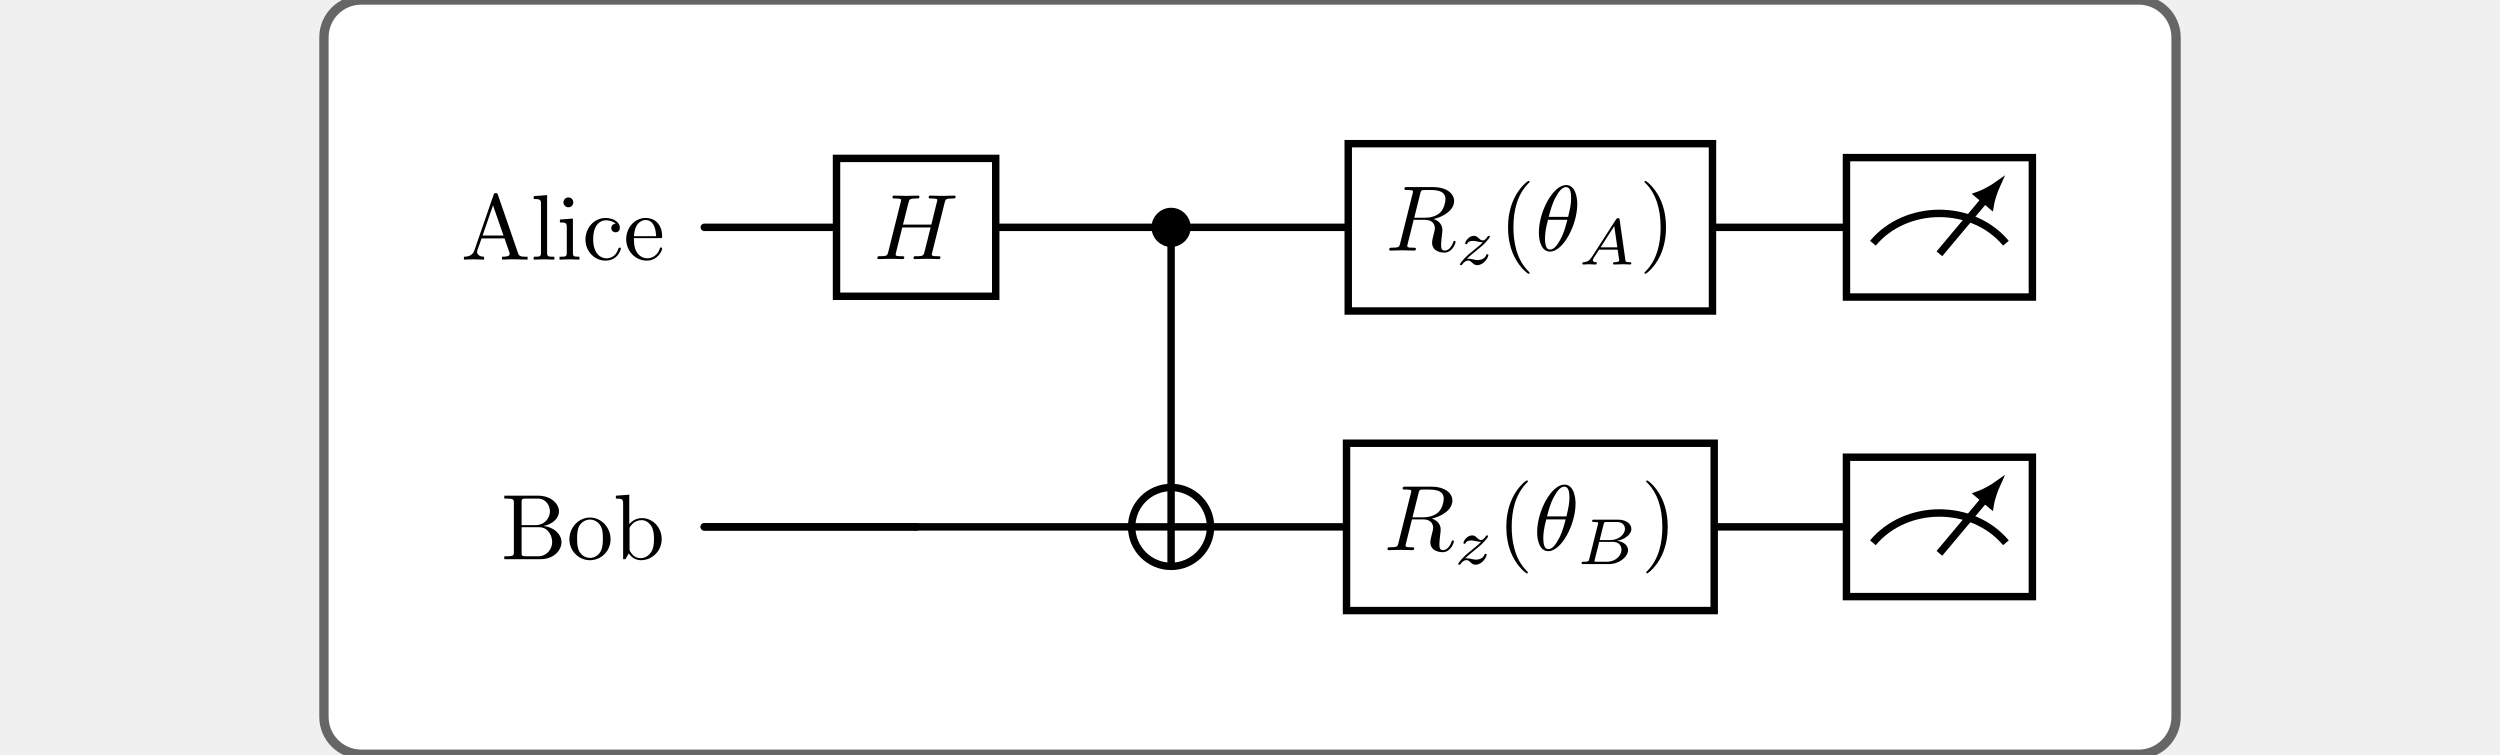
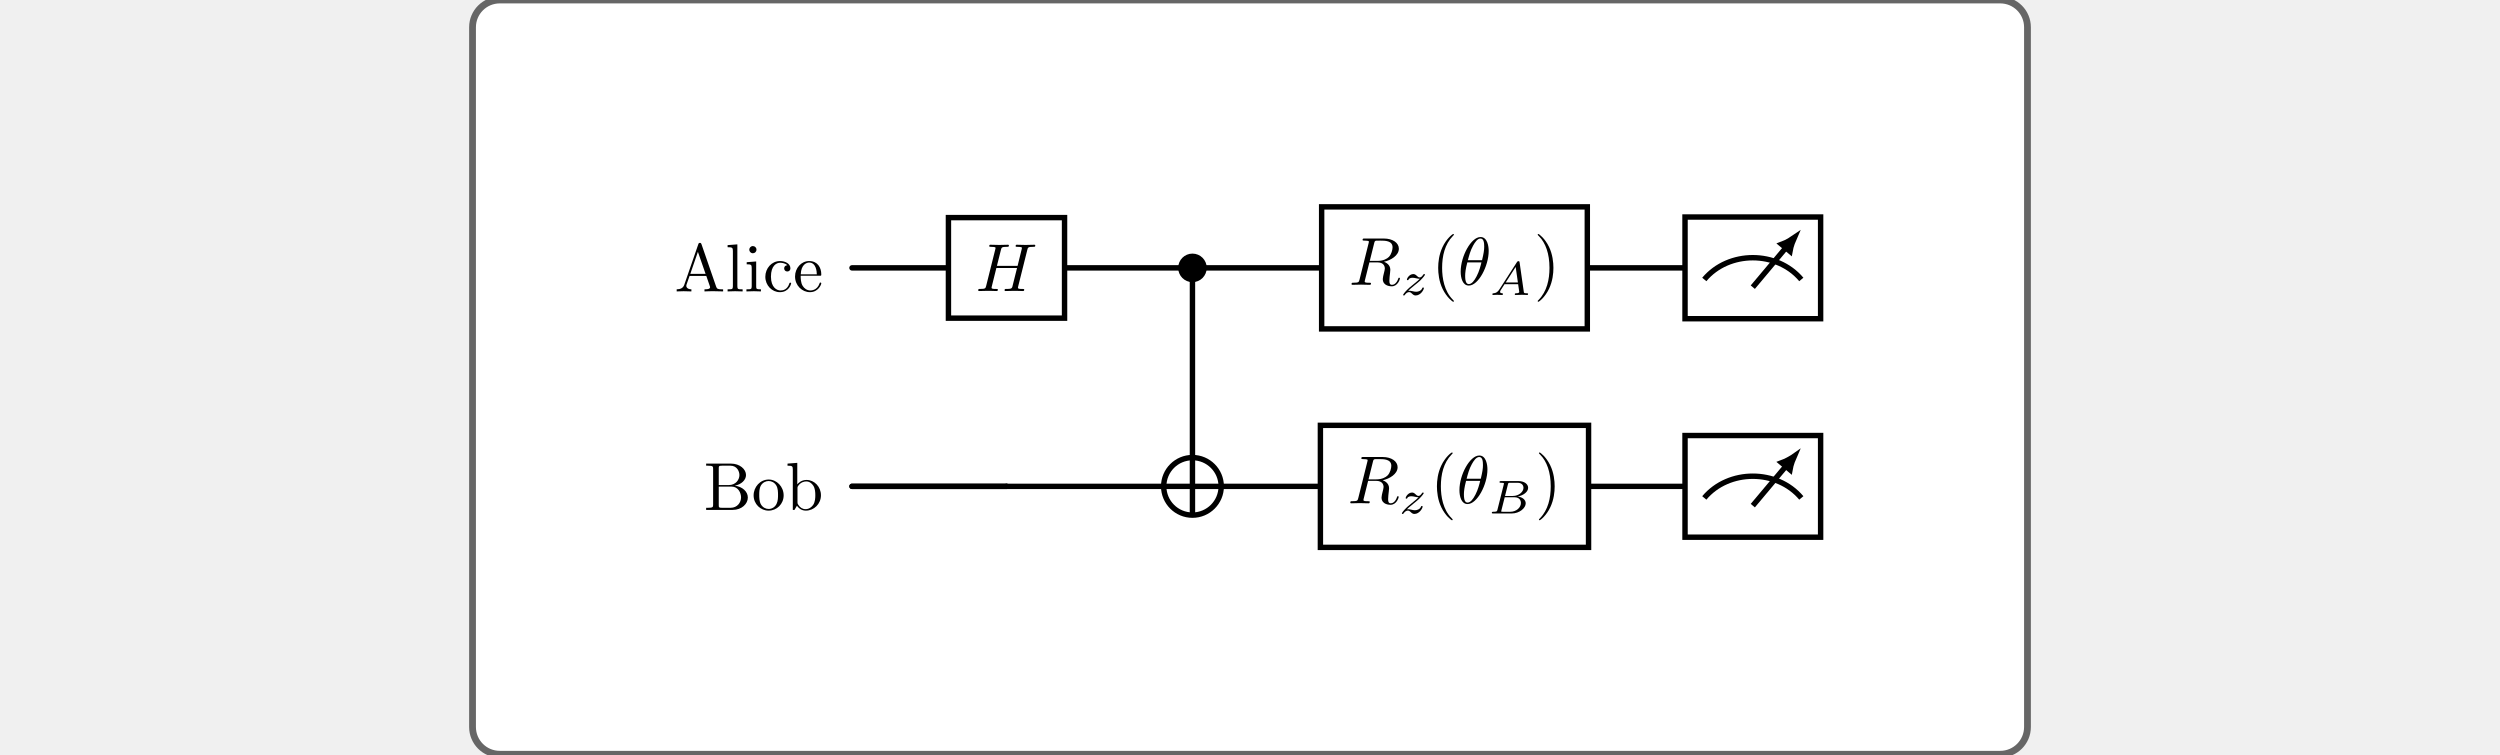
- <svg xmlns="http://www.w3.org/2000/svg" xmlns:xlink="http://www.w3.org/1999/xlink" version="1.1" width="168.501pt" height="50.836pt" viewBox="-69.189 -67.481 198.501 80.836">
+ <svg xmlns="http://www.w3.org/2000/svg" xmlns:xlink="http://www.w3.org/1999/xlink" version="1.1" width="168.501pt" height="50.836pt" viewBox="-84.189 -82.481 228.501 110.836">
  <defs>
    <clipPath id="clip1">
      <path d="M25.832-11.012C25.832-13.344 23.941-15.238 21.605-15.238C19.27-15.238 17.379-13.344 17.379-11.012C17.379-8.676 19.27-6.781 21.605-6.781C23.941-6.781 25.832-8.676 25.832-11.012ZM21.605-11.012" />
    </clipPath>
    <clipPath id="clip2">
      <path d="M93.988-35.645H113.914V-50.59H93.988Z" />
    </clipPath>
    <clipPath id="clip3">
      <path d="M93.988-3.539H113.914V-18.48H93.988Z" />
    </clipPath>
    <path id="g0-18" d="M4.533-4.981C4.533-5.639 4.354-7.024 3.337-7.024C1.953-7.024 .418-4.214 .418-1.933C.418-.996 .707 .11 1.614 .11C3.019 .11 4.533-2.75 4.533-4.981ZM1.474-3.616C1.644-4.254 1.843-5.051 2.242-5.758C2.511-6.247 2.879-6.804 3.328-6.804C3.816-6.804 3.875-6.167 3.875-5.599C3.875-5.111 3.796-4.603 3.557-3.616H1.474ZM3.467-3.298C3.357-2.839 3.148-1.993 2.77-1.275C2.421-.598 2.042-.11 1.614-.11C1.285-.11 1.076-.399 1.076-1.325C1.076-1.743 1.136-2.321 1.395-3.298H3.467Z" />
    <path id="g0-72" d="M7.601-6.037C7.691-6.396 7.711-6.496 8.438-6.496C8.697-6.496 8.777-6.496 8.777-6.695C8.777-6.804 8.667-6.804 8.638-6.804C8.359-6.804 7.641-6.775 7.362-6.775C7.073-6.775 6.366-6.804 6.077-6.804C5.998-6.804 5.888-6.804 5.888-6.605C5.888-6.496 5.978-6.496 6.167-6.496C6.187-6.496 6.376-6.496 6.545-6.476C6.725-6.456 6.814-6.446 6.814-6.316C6.814-6.276 6.804-6.257 6.775-6.127L6.177-3.696H3.138L3.726-6.037C3.816-6.396 3.846-6.496 4.563-6.496C4.822-6.496 4.902-6.496 4.902-6.695C4.902-6.804 4.792-6.804 4.762-6.804C4.483-6.804 3.766-6.775 3.487-6.775C3.198-6.775 2.491-6.804 2.202-6.804C2.122-6.804 2.012-6.804 2.012-6.605C2.012-6.496 2.102-6.496 2.291-6.496C2.311-6.496 2.501-6.496 2.67-6.476C2.849-6.456 2.939-6.446 2.939-6.316C2.939-6.276 2.929-6.247 2.899-6.127L1.564-.777C1.465-.389 1.445-.309 .658-.309C.478-.309 .389-.309 .389-.11C.389 0 .508 0 .528 0C.807 0 1.514-.03 1.793-.03C2.002-.03 2.222-.02 2.431-.02C2.65-.02 2.869 0 3.078 0C3.158 0 3.278 0 3.278-.199C3.278-.309 3.188-.309 2.999-.309C2.63-.309 2.351-.309 2.351-.488C2.351-.548 2.371-.598 2.381-.658L3.059-3.387H6.097C5.679-1.733 5.45-.787 5.41-.638C5.31-.319 5.121-.309 4.503-.309C4.354-.309 4.264-.309 4.264-.11C4.264 0 4.384 0 4.403 0C4.682 0 5.39-.03 5.669-.03C5.878-.03 6.097-.02 6.306-.02C6.526-.02 6.745 0 6.954 0C7.034 0 7.153 0 7.153-.199C7.153-.309 7.064-.309 6.874-.309C6.506-.309 6.227-.309 6.227-.488C6.227-.548 6.247-.598 6.257-.658L7.601-6.037Z" />
    <path id="g0-82" d="M3.736-6.117C3.796-6.356 3.826-6.456 4.015-6.486C4.105-6.496 4.423-6.496 4.623-6.496C5.33-6.496 6.436-6.496 6.436-5.509C6.436-5.171 6.276-4.483 5.888-4.095C5.629-3.836 5.101-3.517 4.204-3.517H3.088L3.736-6.117ZM5.171-3.387C6.177-3.606 7.362-4.304 7.362-5.31C7.362-6.167 6.466-6.804 5.161-6.804H2.321C2.122-6.804 2.032-6.804 2.032-6.605C2.032-6.496 2.122-6.496 2.311-6.496C2.331-6.496 2.521-6.496 2.69-6.476C2.869-6.456 2.959-6.446 2.959-6.316C2.959-6.276 2.949-6.247 2.919-6.127L1.584-.777C1.484-.389 1.465-.309 .677-.309C.498-.309 .408-.309 .408-.11C.408 0 .528 0 .548 0C.827 0 1.524-.03 1.803-.03S2.79 0 3.068 0C3.148 0 3.268 0 3.268-.199C3.268-.309 3.178-.309 2.989-.309C2.62-.309 2.341-.309 2.341-.488C2.341-.548 2.361-.598 2.371-.658L3.029-3.298H4.214C5.121-3.298 5.3-2.74 5.3-2.391C5.3-2.242 5.22-1.933 5.161-1.704C5.091-1.425 5.001-1.056 5.001-.857C5.001 .219 6.197 .219 6.326 .219C7.173 .219 7.522-.787 7.522-.927C7.522-1.046 7.412-1.046 7.402-1.046C7.313-1.046 7.293-.976 7.273-.907C7.024-.169 6.595 0 6.366 0C6.037 0 5.968-.219 5.968-.608C5.968-.917 6.027-1.425 6.067-1.743C6.087-1.883 6.107-2.072 6.107-2.212C6.107-2.979 5.44-3.288 5.171-3.387Z" />
    <path id="g2-40" d="M3.298 2.391C3.298 2.361 3.298 2.341 3.128 2.172C1.883 .917 1.564-.966 1.564-2.491C1.564-4.224 1.943-5.958 3.168-7.203C3.298-7.323 3.298-7.342 3.298-7.372C3.298-7.442 3.258-7.472 3.198-7.472C3.098-7.472 2.202-6.795 1.614-5.529C1.106-4.433 .986-3.328 .986-2.491C.986-1.714 1.096-.508 1.644 .618C2.242 1.843 3.098 2.491 3.198 2.491C3.258 2.491 3.298 2.461 3.298 2.391Z" />
    <path id="g2-41" d="M2.879-2.491C2.879-3.268 2.77-4.473 2.222-5.599C1.624-6.824 .767-7.472 .667-7.472C.608-7.472 .568-7.432 .568-7.372C.568-7.342 .568-7.323 .757-7.143C1.733-6.157 2.301-4.573 2.301-2.491C2.301-.787 1.933 .966 .697 2.222C.568 2.341 .568 2.361 .568 2.391C.568 2.451 .608 2.491 .667 2.491C.767 2.491 1.664 1.813 2.252 .548C2.76-.548 2.879-1.654 2.879-2.491Z" />
    <path id="g2-65" d="M3.965-6.934C3.915-7.064 3.895-7.133 3.736-7.133S3.547-7.073 3.497-6.934L1.435-.976C1.255-.468 .857-.319 .319-.309V0C.548-.01 .976-.03 1.335-.03C1.644-.03 2.162-.01 2.481 0V-.309C1.983-.309 1.733-.558 1.733-.817C1.733-.847 1.743-.946 1.753-.966L2.212-2.271H4.672L5.2-.747C5.21-.707 5.23-.648 5.23-.608C5.23-.309 4.672-.309 4.403-.309V0C4.762-.03 5.46-.03 5.838-.03C6.267-.03 6.725-.02 7.143 0V-.309H6.964C6.366-.309 6.227-.379 6.117-.707L3.965-6.934ZM3.437-5.818L4.563-2.58H2.321L3.437-5.818Z" />
    <path id="g2-66" d="M2.212-3.646V-6.097C2.212-6.426 2.232-6.496 2.7-6.496H3.935C4.902-6.496 5.25-5.649 5.25-5.121C5.25-4.483 4.762-3.646 3.656-3.646H2.212ZM4.563-3.557C5.529-3.746 6.217-4.384 6.217-5.121C6.217-5.988 5.3-6.804 4.005-6.804H.359V-6.496H.598C1.365-6.496 1.385-6.386 1.385-6.027V-.777C1.385-.418 1.365-.309 .598-.309H.359V0H4.264C5.589 0 6.486-.887 6.486-1.823C6.486-2.69 5.669-3.437 4.563-3.557ZM3.945-.309H2.7C2.232-.309 2.212-.379 2.212-.707V-3.427H4.085C5.071-3.427 5.489-2.501 5.489-1.833C5.489-1.126 4.971-.309 3.945-.309Z" />
    <path id="g2-98" d="M1.714-3.756V-6.914L.279-6.804V-6.496C.976-6.496 1.056-6.426 1.056-5.938V0H1.305C1.315-.01 1.395-.149 1.664-.618C1.813-.389 2.232 .11 2.969 .11C4.154 .11 5.191-.867 5.191-2.152C5.191-3.417 4.214-4.403 3.078-4.403C2.301-4.403 1.873-3.935 1.714-3.756ZM1.743-1.136V-3.188C1.743-3.377 1.743-3.387 1.853-3.547C2.242-4.105 2.79-4.184 3.029-4.184C3.477-4.184 3.836-3.925 4.075-3.547C4.334-3.138 4.364-2.57 4.364-2.162C4.364-1.793 4.344-1.196 4.055-.747C3.846-.438 3.467-.11 2.929-.11C2.481-.11 2.122-.349 1.883-.717C1.743-.927 1.743-.956 1.743-1.136Z" />
    <path id="g2-99" d="M1.166-2.172C1.166-3.796 1.983-4.214 2.511-4.214C2.6-4.214 3.228-4.204 3.577-3.846C3.168-3.816 3.108-3.517 3.108-3.387C3.108-3.128 3.288-2.929 3.567-2.929C3.826-2.929 4.025-3.098 4.025-3.397C4.025-4.075 3.268-4.463 2.501-4.463C1.255-4.463 .339-3.387 .339-2.152C.339-.877 1.325 .11 2.481 .11C3.816 .11 4.134-1.086 4.134-1.186S4.035-1.285 4.005-1.285C3.915-1.285 3.895-1.245 3.875-1.186C3.587-.259 2.939-.139 2.57-.139C2.042-.139 1.166-.568 1.166-2.172Z" />
    <path id="g2-101" d="M1.116-2.511C1.176-3.995 2.012-4.244 2.351-4.244C3.377-4.244 3.477-2.899 3.477-2.511H1.116ZM1.106-2.301H3.885C4.105-2.301 4.134-2.301 4.134-2.511C4.134-3.497 3.597-4.463 2.351-4.463C1.196-4.463 .279-3.437 .279-2.192C.279-.857 1.325 .11 2.471 .11C3.686 .11 4.134-.996 4.134-1.186C4.134-1.285 4.055-1.305 4.005-1.305C3.915-1.305 3.895-1.245 3.875-1.166C3.527-.139 2.63-.139 2.531-.139C2.032-.139 1.634-.438 1.405-.807C1.106-1.285 1.106-1.943 1.106-2.301Z" />
    <path id="g2-105" d="M1.763-4.403L.369-4.294V-3.985C1.016-3.985 1.106-3.925 1.106-3.437V-.757C1.106-.309 .996-.309 .329-.309V0C.648-.01 1.186-.03 1.425-.03C1.773-.03 2.122-.01 2.461 0V-.309C1.803-.309 1.763-.359 1.763-.747V-4.403ZM1.803-6.137C1.803-6.456 1.554-6.665 1.275-6.665C.966-6.665 .747-6.396 .747-6.137C.747-5.868 .966-5.609 1.275-5.609C1.554-5.609 1.803-5.818 1.803-6.137Z" />
    <path id="g2-108" d="M1.763-6.914L.329-6.804V-6.496C1.026-6.496 1.106-6.426 1.106-5.938V-.757C1.106-.309 .996-.309 .329-.309V0C.658-.01 1.186-.03 1.435-.03S2.172-.01 2.54 0V-.309C1.873-.309 1.763-.309 1.763-.757V-6.914Z" />
    <path id="g2-111" d="M4.692-2.132C4.692-3.407 3.696-4.463 2.491-4.463C1.245-4.463 .279-3.377 .279-2.132C.279-.847 1.315 .11 2.481 .11C3.686 .11 4.692-.867 4.692-2.132ZM2.491-.139C2.062-.139 1.624-.349 1.355-.807C1.106-1.245 1.106-1.853 1.106-2.212C1.106-2.6 1.106-3.138 1.345-3.577C1.614-4.035 2.082-4.244 2.481-4.244C2.919-4.244 3.347-4.025 3.606-3.597S3.866-2.59 3.866-2.212C3.866-1.853 3.866-1.315 3.646-.877C3.427-.428 2.989-.139 2.491-.139Z" />
    <path id="g1-65" d="M1.437-.837C1.193-.46 .969-.279 .558-.251C.488-.244 .398-.244 .398-.105C.398-.028 .46 0 .495 0C.676 0 .907-.028 1.095-.028C1.318-.028 1.604 0 1.813 0C1.848 0 1.953 0 1.953-.153C1.953-.244 1.862-.251 1.834-.251C1.778-.258 1.527-.272 1.527-.46C1.527-.544 1.597-.663 1.632-.725L2.19-1.59H4.184L4.352-.432C4.324-.363 4.282-.251 3.87-.251C3.787-.251 3.689-.251 3.689-.098C3.689-.07 3.71 0 3.801 0C4.003 0 4.498-.028 4.7-.028C4.826-.028 4.986-.021 5.112-.021C5.237-.014 5.384 0 5.509 0C5.6 0 5.649-.056 5.649-.146C5.649-.251 5.565-.251 5.454-.251C5.049-.251 5.035-.307 5.014-.474L4.4-4.777C4.38-4.924 4.366-4.972 4.233-4.972S4.059-4.91 3.996-4.812L1.437-.837ZM2.357-1.841L3.822-4.122L4.149-1.841H2.357Z" />
    <path id="g1-66" d="M1.325-.544C1.262-.307 1.248-.251 .711-.251C.593-.251 .502-.251 .502-.105C.502 0 .586 0 .711 0H3.41C4.582 0 5.481-.802 5.481-1.492C5.481-1.988 5.028-2.413 4.289-2.49C5.133-2.643 5.837-3.173 5.837-3.773C5.837-4.303 5.3-4.763 4.394-4.763H1.855C1.723-4.763 1.632-4.763 1.632-4.61C1.632-4.512 1.716-4.512 1.855-4.512C1.862-4.512 1.995-4.512 2.12-4.498C2.267-4.484 2.28-4.47 2.28-4.4C2.28-4.387 2.28-4.352 2.253-4.247L1.325-.544ZM2.441-2.573L2.866-4.275C2.922-4.491 2.929-4.512 3.222-4.512H4.282C4.993-4.512 5.154-4.045 5.154-3.78C5.154-3.215 4.519-2.573 3.585-2.573H2.441ZM2.106-.251C1.89-.251 1.883-.258 1.883-.321C1.883-.328 1.883-.363 1.911-.467L2.392-2.378H3.87C4.526-2.378 4.777-1.946 4.777-1.541C4.777-.851 4.073-.251 3.229-.251H2.106Z" />
    <path id="g1-122" d="M1.172-.614C1.353-.795 1.478-.928 2.071-1.402C2.218-1.52 2.741-1.939 2.943-2.134C3.368-2.552 3.633-2.908 3.633-2.992S3.543-3.075 3.515-3.075C3.452-3.075 3.431-3.062 3.396-3.006C3.18-2.685 3.034-2.58 2.866-2.58C2.783-2.58 2.678-2.587 2.469-2.79C2.232-3.027 2.078-3.075 1.918-3.075C1.36-3.075 .983-2.469 .983-2.26C.983-2.197 1.053-2.176 1.102-2.176C1.186-2.176 1.2-2.197 1.227-2.273C1.332-2.518 1.723-2.532 1.834-2.532C1.995-2.532 2.176-2.49 2.273-2.469C2.657-2.385 2.706-2.385 2.88-2.385C2.699-2.197 2.573-2.071 1.911-1.541C1.367-1.109 1.179-.934 1.046-.795C.628-.384 .425-.077 .425-.014C.425 .07 .516 .07 .544 .07C.614 .07 .628 .056 .663 0C.851-.265 1.067-.425 1.304-.425C1.388-.425 1.492-.418 1.681-.244C1.897-.035 2.036 .07 2.26 .07C3.006 .07 3.473-.774 3.473-1.011C3.473-1.095 3.396-1.102 3.354-1.102C3.271-1.102 3.257-1.067 3.229-.99C3.096-.642 2.685-.474 2.343-.474C2.183-.474 2.008-.509 1.834-.551C1.513-.621 1.458-.621 1.332-.621C1.318-.621 1.213-.621 1.172-.614Z" />
  </defs>
  <g id="page1">
-     <rect x="-69.189" y="-67.481" width="198.501" height="80.836" fill="#fff" stroke="#666" stroke-width="1" rx="4" />
+     <rect x="-84.189" y="-82.481" width="228.501" height="110.836" fill="#fff" stroke="#666" stroke-width="1" rx="4" />
    <path d="M-14.254-43.117H-28.426" stroke="#000" fill="none" stroke-width=".797" stroke-miterlimit="10" stroke-linecap="round" />
    <path d="M21.605-41.414V-15.238" stroke="#000" fill="none" stroke-width=".797" stroke-miterlimit="10" stroke-linecap="round" />
    <path d="M19.906-43.117H2.809" stroke="#000" fill="none" stroke-width=".797" stroke-miterlimit="10" stroke-linecap="round" />
    <path d="M40.59-43.117H23.309" stroke="#000" fill="none" stroke-width=".797" stroke-miterlimit="10" stroke-linecap="round" />
    <path d="M93.988-43.117H79.629" stroke="#000" fill="none" stroke-width=".797" stroke-miterlimit="10" stroke-linecap="round" />
    <path d="M-5.723-11.012H-28.426" stroke="#000" fill="none" stroke-width=".797" stroke-miterlimit="10" stroke-linecap="round" />
    <path d="M-5.723-11.012H-28.426" stroke="#000" fill="none" stroke-width=".797" stroke-miterlimit="10" stroke-linecap="round" />
    <path d="M17.379-11.012H-5.723" stroke="#000" fill="none" stroke-width=".797" stroke-miterlimit="10" stroke-linecap="round" />
    <path d="M40.406-11.012H25.832" stroke="#000" fill="none" stroke-width=".797" stroke-miterlimit="10" stroke-linecap="round" />
    <path d="M93.988-11.012H79.812" stroke="#000" fill="none" stroke-width=".797" stroke-miterlimit="10" stroke-linecap="round" />
    <path d="M23.305-43.117C23.305-44.055 22.543-44.816 21.605-44.816C20.668-44.816 19.906-44.055 19.906-43.117C19.906-42.176 20.668-41.414 21.605-41.414C22.543-41.414 23.305-42.176 23.305-43.117Z" />
    <path d="M23.305-43.117C23.305-44.055 22.543-44.816 21.605-44.816C20.668-44.816 19.906-44.055 19.906-43.117C19.906-42.176 20.668-41.414 21.605-41.414C22.543-41.414 23.305-42.176 23.305-43.117Z" stroke="#000" fill="none" stroke-width=".797" stroke-miterlimit="10" />
    <path d="M21.605-15.238V-6.781M17.379-11.012H25.832" stroke="#000" fill="none" stroke-width=".797" stroke-miterlimit="10" clip-path="url(#clip1)" />
    <path d="M25.832-11.012C25.832-13.344 23.941-15.238 21.605-15.238C19.27-15.238 17.379-13.344 17.379-11.012C17.379-8.676 19.27-6.781 21.605-6.781C23.941-6.781 25.832-8.676 25.832-11.012Z" stroke="#000" fill="none" stroke-width=".797" stroke-miterlimit="10" />
    <g transform="matrix(1 0 0 1 -97.2501 -12.5939)">
      <use x="42.743" y="-27.063" xlink:href="#g2-65" />
      <use x="50.215" y="-27.063" xlink:href="#g2-108" />
      <use x="52.982" y="-27.063" xlink:href="#g2-105" />
      <use x="55.749" y="-27.063" xlink:href="#g2-99" />
      <use x="60.177" y="-27.063" xlink:href="#g2-101" />
    </g>
    <path d="M-14.254-35.727H2.809V-50.504H-14.254Z" fill="#fff" />
    <path d="M-14.254-35.727H2.809V-50.504H-14.254Z" stroke="#000" fill="none" stroke-width=".797" stroke-miterlimit="10" />
    <g transform="matrix(1 0 0 1 -53.0116 -12.6493)">
      <use x="42.743" y="-27.063" xlink:href="#g0-72" />
    </g>
    <path d="M40.59-34.148H79.629V-52.082H40.59Z" fill="#fff" />
    <path d="M40.59-34.148H79.629V-52.082H40.59Z" stroke="#000" fill="none" stroke-width=".797" stroke-miterlimit="10" />
    <g transform="matrix(1 0 0 1 1.8315 -13.5625)">
      <use x="42.743" y="-27.063" xlink:href="#g0-82" />
      <use x="50.307" y="-25.569" xlink:href="#g1-122" />
      <use x="54.898" y="-27.063" xlink:href="#g2-40" />
      <use x="58.772" y="-27.063" xlink:href="#g0-18" />
      <use x="63.449" y="-25.569" xlink:href="#g1-65" />
      <use x="69.938" y="-27.063" xlink:href="#g2-41" />
    </g>
    <path d="M93.988-35.645H113.914V-50.59H93.988Z" fill="#fff" />
    <path d="M96.82-41.414C100.394-45.676 107.504-45.676 111.078-41.414" stroke="#000" fill="none" stroke-width=".797" stroke-miterlimit="10" clip-path="url(#clip2)" />
    <path d="M103.949-40.281L108.797-46.062" stroke="#000" fill="none" stroke-width=".797" stroke-miterlimit="10" clip-path="url(#clip2)" />
    <path d="M110.031-47.539C109.832-47.398 108.899-46.828 108.192-46.574L109.406-45.555C109.531-46.297 109.93-47.316 110.031-47.539Z" clip-path="url(#clip2)" />
    <path d="M110.031-47.539C109.832-47.398 108.899-46.828 108.192-46.574L109.406-45.555C109.531-46.297 109.93-47.316 110.031-47.539Z" stroke="#000" fill="none" stroke-width=".789" stroke-miterlimit="10" clip-path="url(#clip2)" />
    <path d="M93.988-35.645H113.914V-50.59H93.988Z" stroke="#000" fill="none" stroke-width=".797" stroke-miterlimit="10" />
    <g transform="matrix(1 0 0 1 -92.9606 19.51247)">
      <use x="42.743" y="-27.063" xlink:href="#g2-66" />
      <use x="49.799" y="-27.063" xlink:href="#g2-111" />
      <use x="54.781" y="-27.063" xlink:href="#g2-98" />
    </g>
    <path d="M40.406-2.043H79.812V-19.977H40.406Z" fill="#fff" />
    <path d="M40.406-2.043H79.812V-19.977H40.406Z" stroke="#000" fill="none" stroke-width=".797" stroke-miterlimit="10" />
    <g transform="matrix(1 0 0 1 1.6477 18.54387)">
      <use x="42.743" y="-27.063" xlink:href="#g0-82" />
      <use x="50.307" y="-25.569" xlink:href="#g1-122" />
      <use x="54.898" y="-27.063" xlink:href="#g2-40" />
      <use x="58.772" y="-27.063" xlink:href="#g0-18" />
      <use x="63.449" y="-25.569" xlink:href="#g1-66" />
      <use x="70.306" y="-27.063" xlink:href="#g2-41" />
    </g>
    <path d="M93.988-3.539H113.914V-18.48H93.988Z" fill="#fff" />
    <path d="M96.82-9.309C100.394-13.566 107.504-13.566 111.078-9.309" stroke="#000" fill="none" stroke-width=".797" stroke-miterlimit="10" clip-path="url(#clip3)" />
    <path d="M103.949-8.176L108.797-13.957" stroke="#000" fill="none" stroke-width=".797" stroke-miterlimit="10" clip-path="url(#clip3)" />
    <path d="M110.031-15.434C109.832-15.293 108.899-14.719 108.192-14.469L109.406-13.449C109.531-14.191 109.93-15.211 110.031-15.434Z" clip-path="url(#clip3)" />
    <path d="M110.031-15.434C109.832-15.293 108.899-14.719 108.192-14.469L109.406-13.449C109.531-14.191 109.93-15.211 110.031-15.434Z" stroke="#000" fill="none" stroke-width=".789" stroke-miterlimit="10" clip-path="url(#clip3)" />
    <path d="M93.988-3.539H113.914V-18.48H93.988Z" stroke="#000" fill="none" stroke-width=".797" stroke-miterlimit="10" />
  </g>
</svg>
